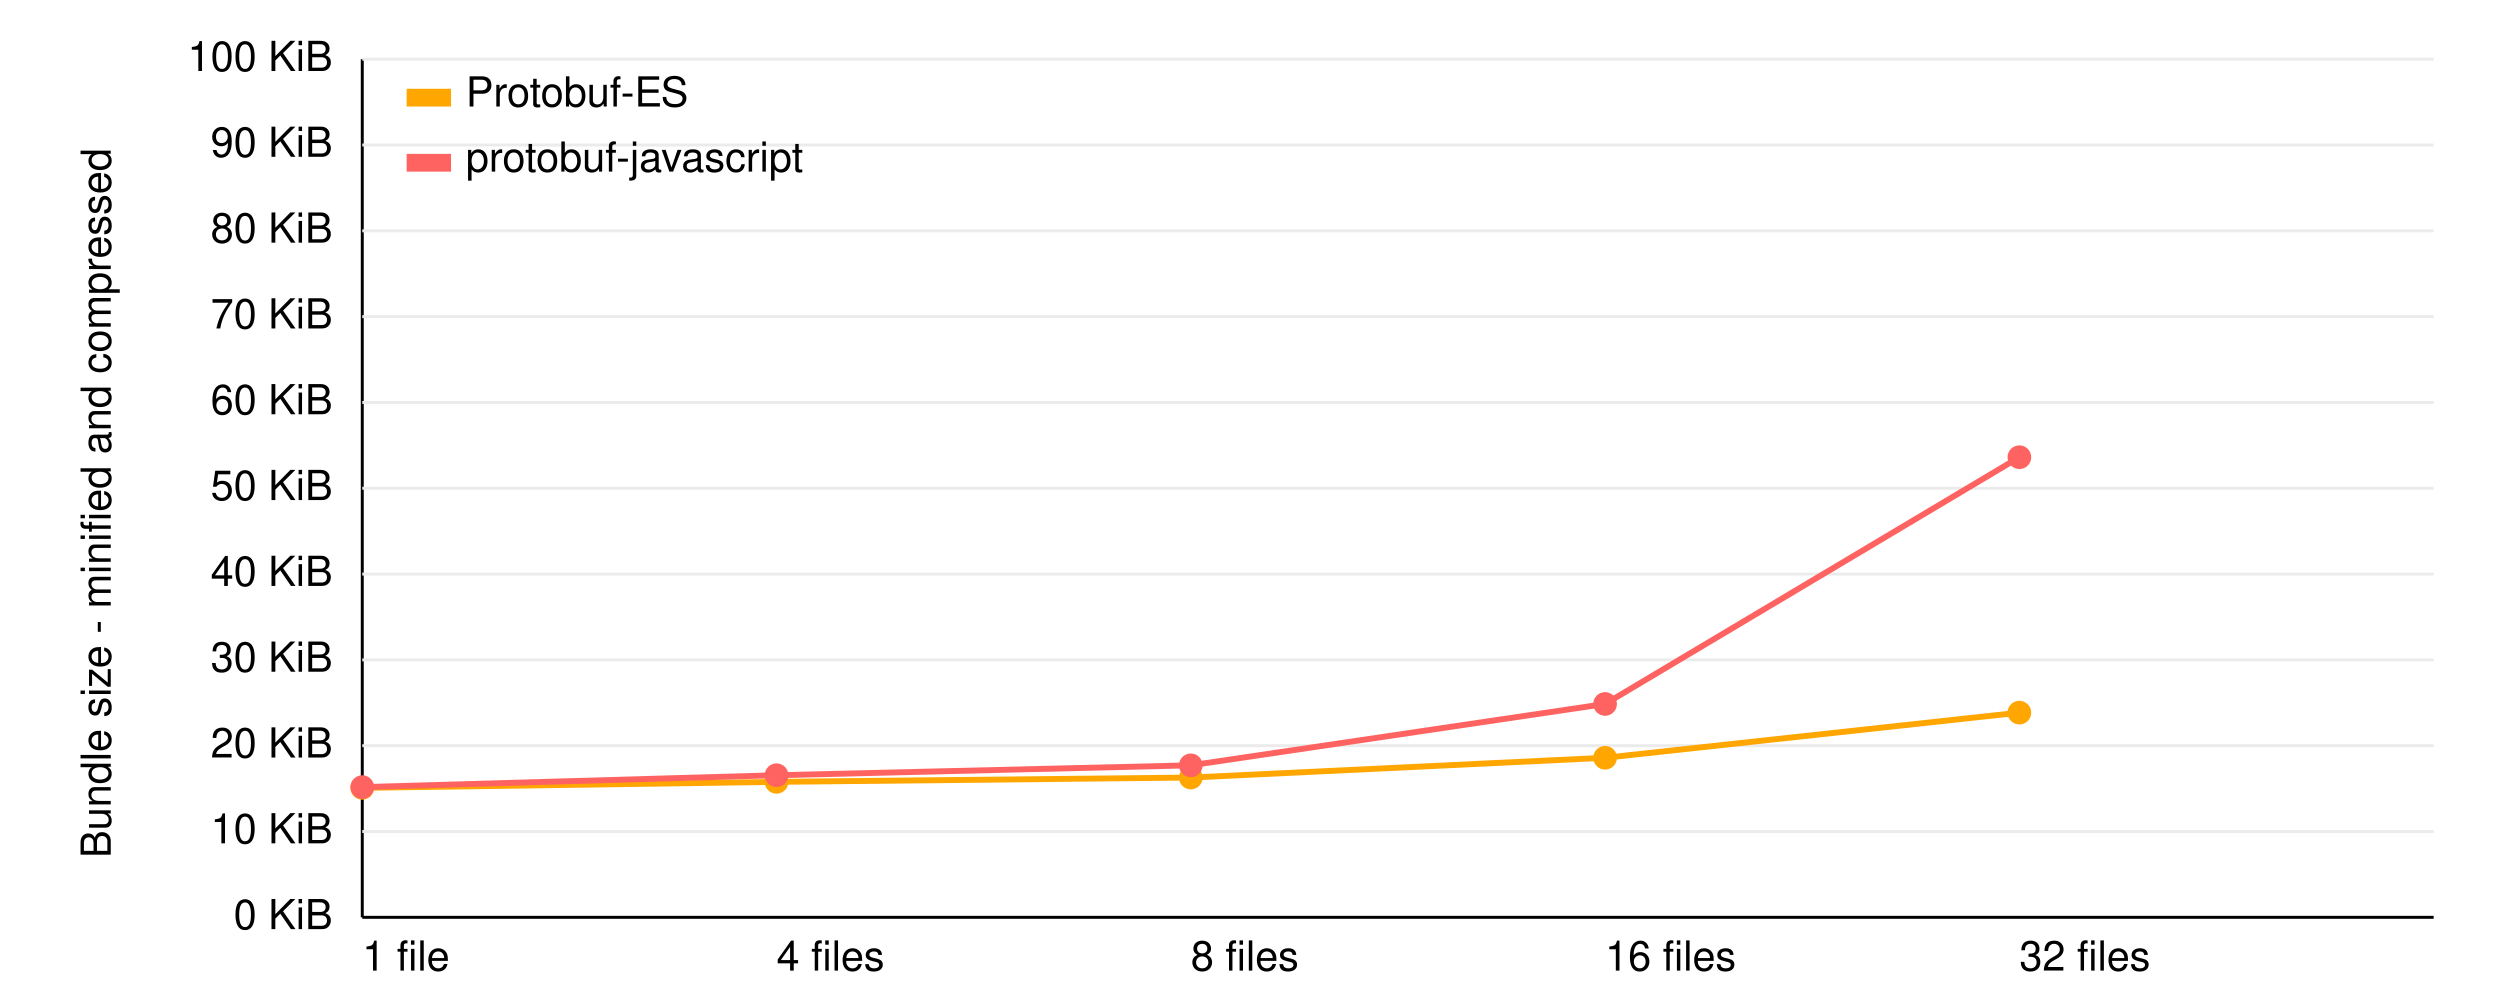
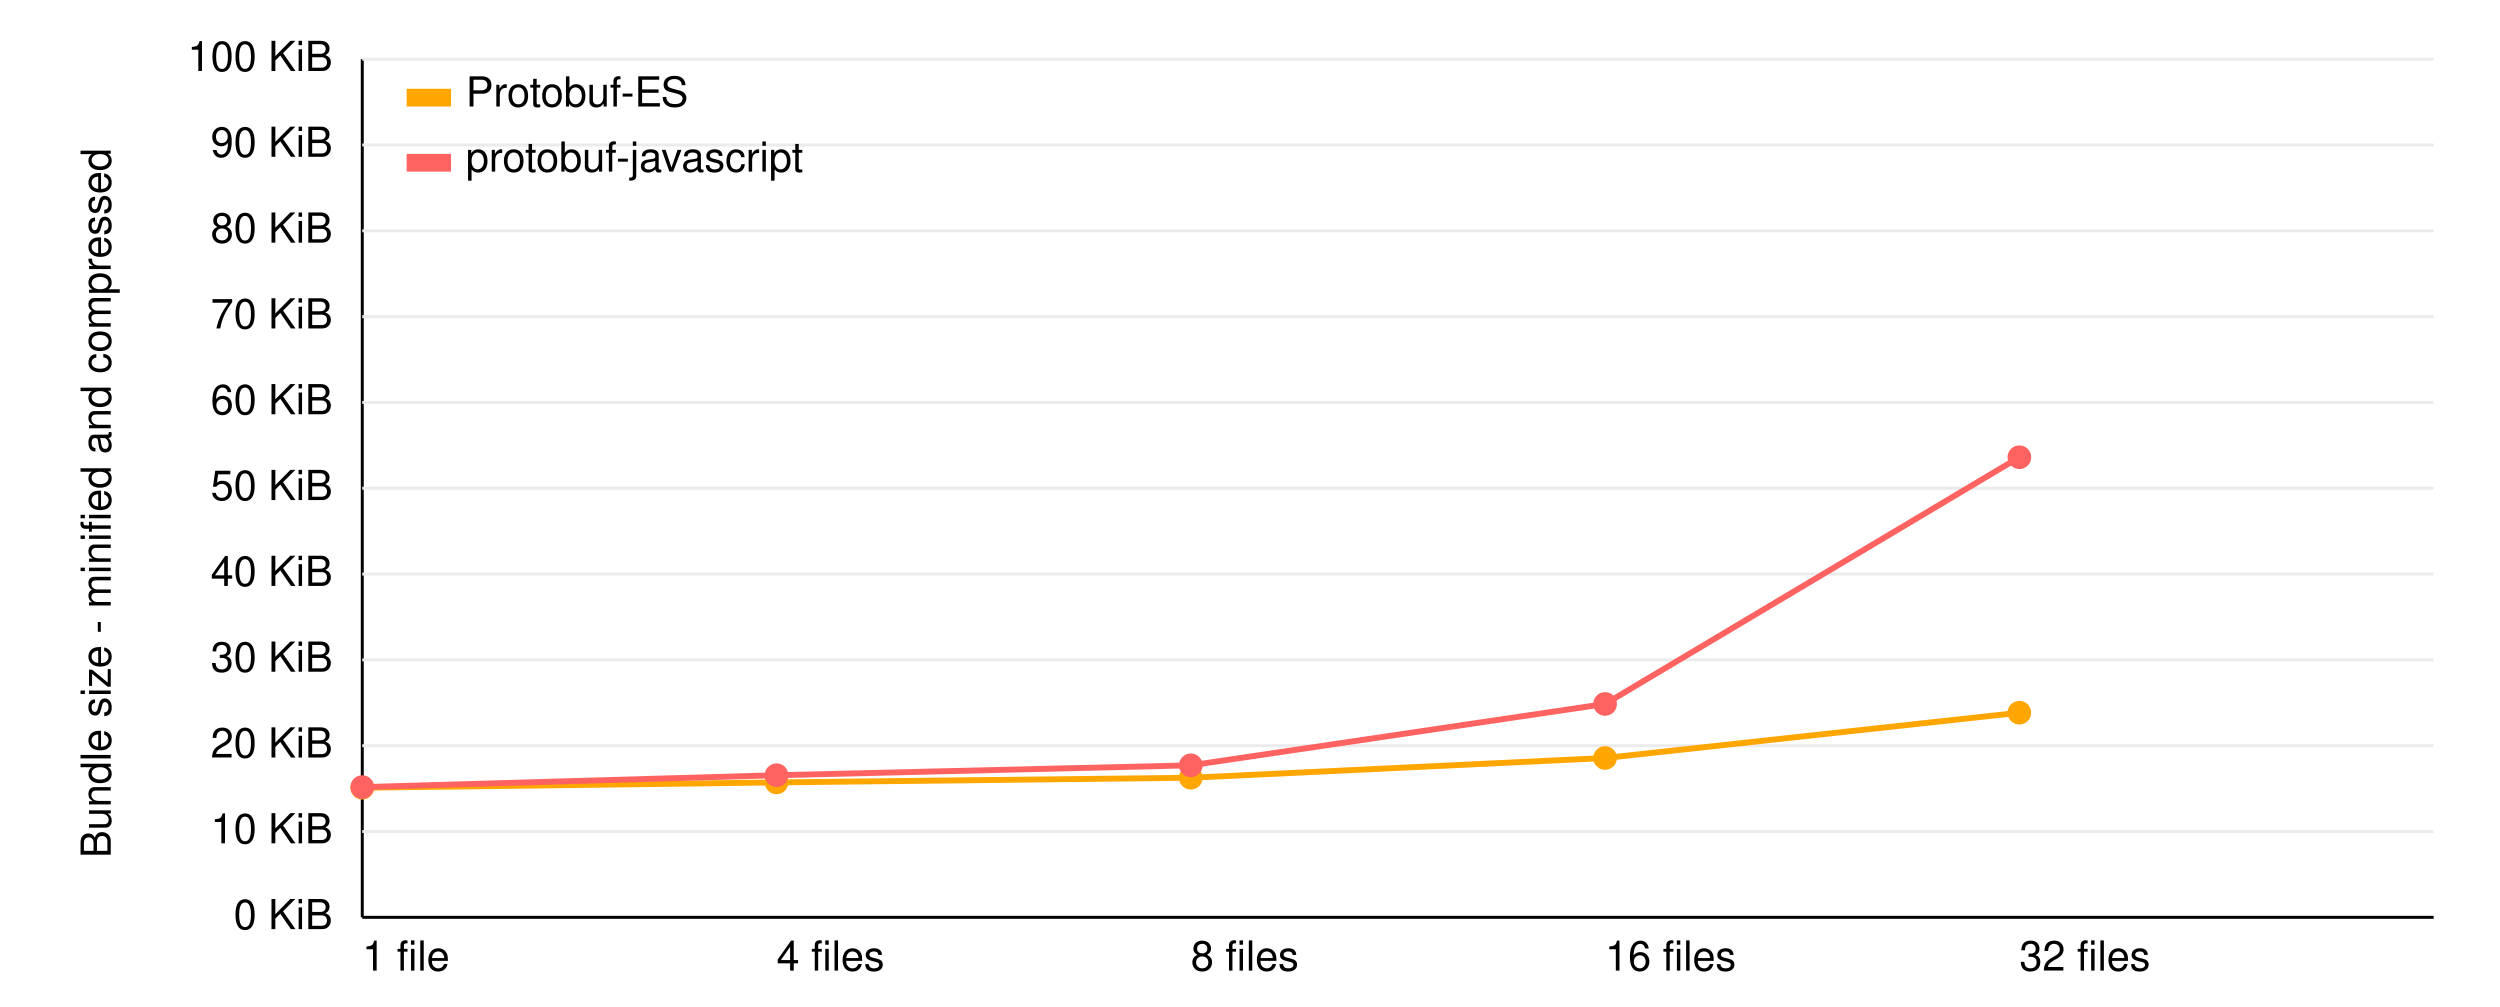
<svg xmlns="http://www.w3.org/2000/svg" version="1.1" width="820px" height="330px" viewBox="0 0 820 340" class="chart">
  <style>
      
      text {
        font: 14px Verdana, Helvetica, Arial, sans-serif;
      }
      
    </style>
  <g transform="translate(110,310)">
    <line y1="0" x2="700" stroke="black" />
    <text x="0" y="18" text-anchor="start">1 file</text>
    <text x="140" y="18" text-anchor="start">4 files</text>
    <text x="280" y="18" text-anchor="start">8 files</text>
    <text x="420" y="18" text-anchor="start">16 files</text>
    <text x="560" y="18" text-anchor="start">32 files</text>
  </g>
  <g transform="translate(110, 20)">
    <line x1="0" x2="0" y1="0" y2="290" stroke="black" />
    <g transform="rotate(-90), translate(-150,-85)">
      <text text-anchor="middle">Bundle size - minified and compressed</text>
    </g>
    <text x="-10" y="4" text-anchor="end">100 KiB</text>
    <line x1="0" x2="700" y1="0" y2="0" stroke="#ebebeb" />
    <text x="-10" y="33" text-anchor="end">90 KiB</text>
    <line x1="0" x2="700" y1="29" y2="29" stroke="#ebebeb" />
    <text x="-10" y="62" text-anchor="end">80 KiB</text>
    <line x1="0" x2="700" y1="58" y2="58" stroke="#ebebeb" />
    <text x="-10" y="91" text-anchor="end">70 KiB</text>
    <line x1="0" x2="700" y1="87" y2="87" stroke="#ebebeb" />
    <text x="-10" y="120" text-anchor="end">60 KiB</text>
    <line x1="0" x2="700" y1="116" y2="116" stroke="#ebebeb" />
    <text x="-10" y="149" text-anchor="end">50 KiB</text>
    <line x1="0" x2="700" y1="145" y2="145" stroke="#ebebeb" />
    <text x="-10" y="178" text-anchor="end">40 KiB</text>
    <line x1="0" x2="700" y1="174" y2="174" stroke="#ebebeb" />
    <text x="-10" y="207" text-anchor="end">30 KiB</text>
    <line x1="0" x2="700" y1="203" y2="203" stroke="#ebebeb" />
    <text x="-10" y="236" text-anchor="end">20 KiB</text>
    <line x1="0" x2="700" y1="232" y2="232" stroke="#ebebeb" />
    <text x="-10" y="265" text-anchor="end">10 KiB</text>
    <line x1="0" x2="700" y1="261" y2="261" stroke="#ebebeb" />
    <text x="-10" y="294" text-anchor="end">0 KiB</text>
  </g>
  <g transform="translate(110, 20)">
-     <polyline fill="none" stroke="#ffa600" stroke-width="2" points="0,246.251 140,244.22 280,242.762 420,236.078 560,220.828">
+     <polyline fill="none" stroke="#ffa600" stroke-width="2" points="0,246.2 140,244.407 280,242.83 420,236.157 560,220.85">
    </polyline>
-     <circle cx="0" cy="246.251" r="4" fill="#ffa600" />
-     <circle cx="140" cy="244.22" r="4" fill="#ffa600" />
-     <circle cx="280" cy="242.762" r="4" fill="#ffa600" />
-     <circle cx="420" cy="236.078" r="4" fill="#ffa600" />
-     <circle cx="560" cy="220.828" r="4" fill="#ffa600" />
+     <circle cx="0" cy="246.2" r="4" fill="#ffa600" />
+     <circle cx="140" cy="244.407" r="4" fill="#ffa600" />
+     <circle cx="280" cy="242.83" r="4" fill="#ffa600" />
+     <circle cx="420" cy="236.157" r="4" fill="#ffa600" />
+     <circle cx="560" cy="220.85" r="4" fill="#ffa600" />
  </g>
  <g transform="translate(110, 20)">
    <polyline fill="none" stroke="#ff6361" stroke-width="2" points="0,245.99 140,241.98 280,238.633 420,217.896 560,134.51">
    </polyline>
    <circle cx="0" cy="245.99" r="4" fill="#ff6361" />
    <circle cx="140" cy="241.98" r="4" fill="#ff6361" />
    <circle cx="280" cy="238.633" r="4" fill="#ff6361" />
    <circle cx="420" cy="217.896" r="4" fill="#ff6361" />
    <circle cx="560" cy="134.51" r="4" fill="#ff6361" />
  </g>
  <g transform="translate(125, 30)">
    <g transform="translate(0, 0)">
      <rect width="15" height="6" fill="#ffa600" />
      <text x="20" y="6">Protobuf-ES</text>
    </g>
    <g transform="translate(0, 22)">
      <rect width="15" height="6" fill="#ff6361" />
      <text x="20" y="6">protobuf-javascript</text>
    </g>
  </g>
</svg>
